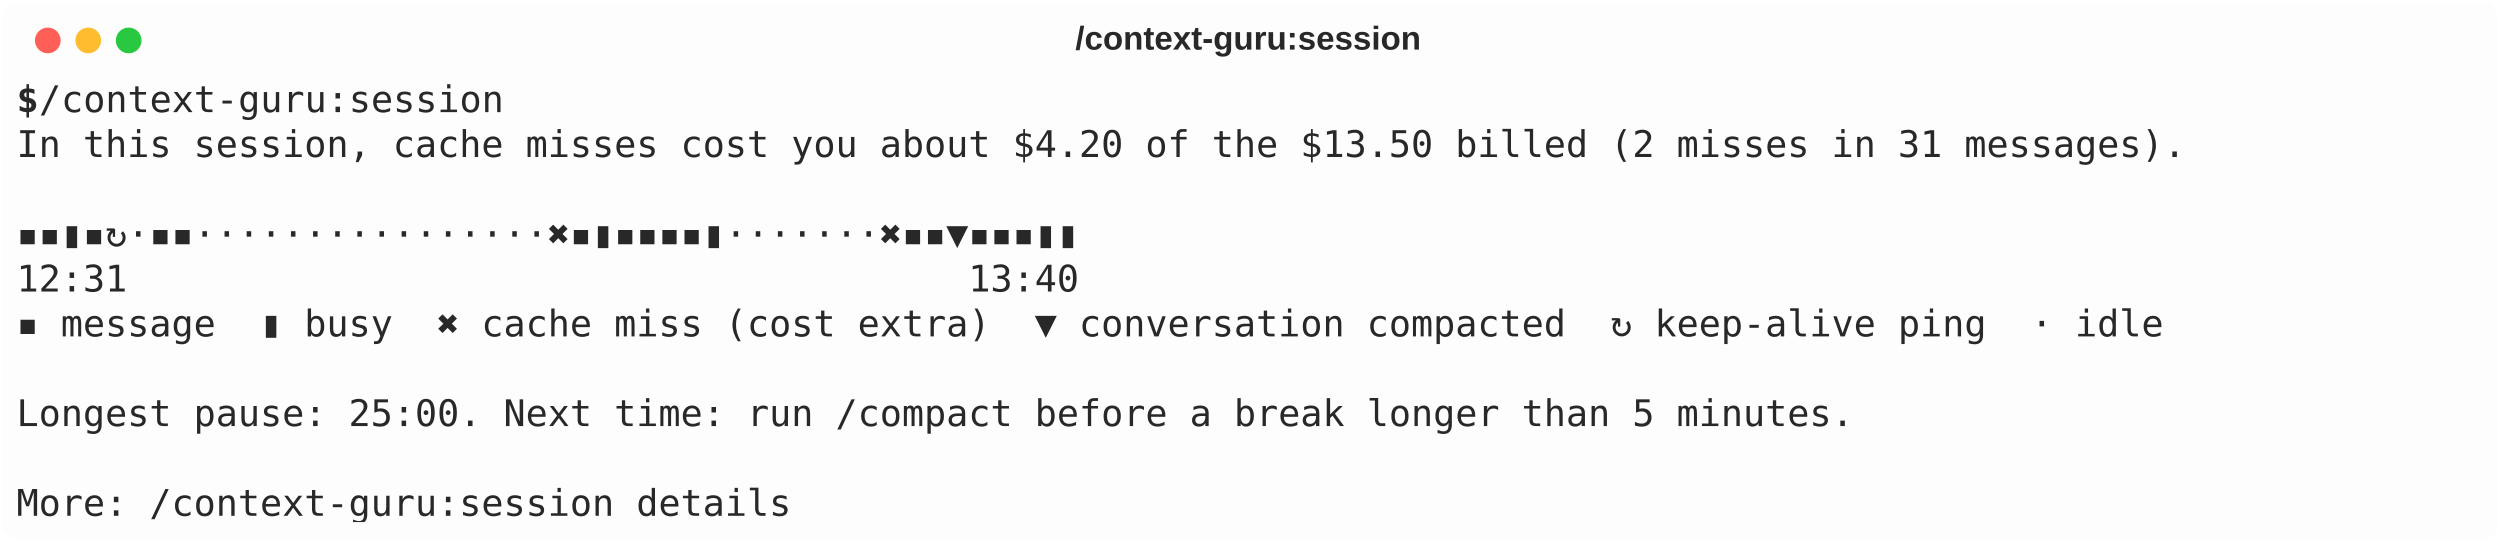
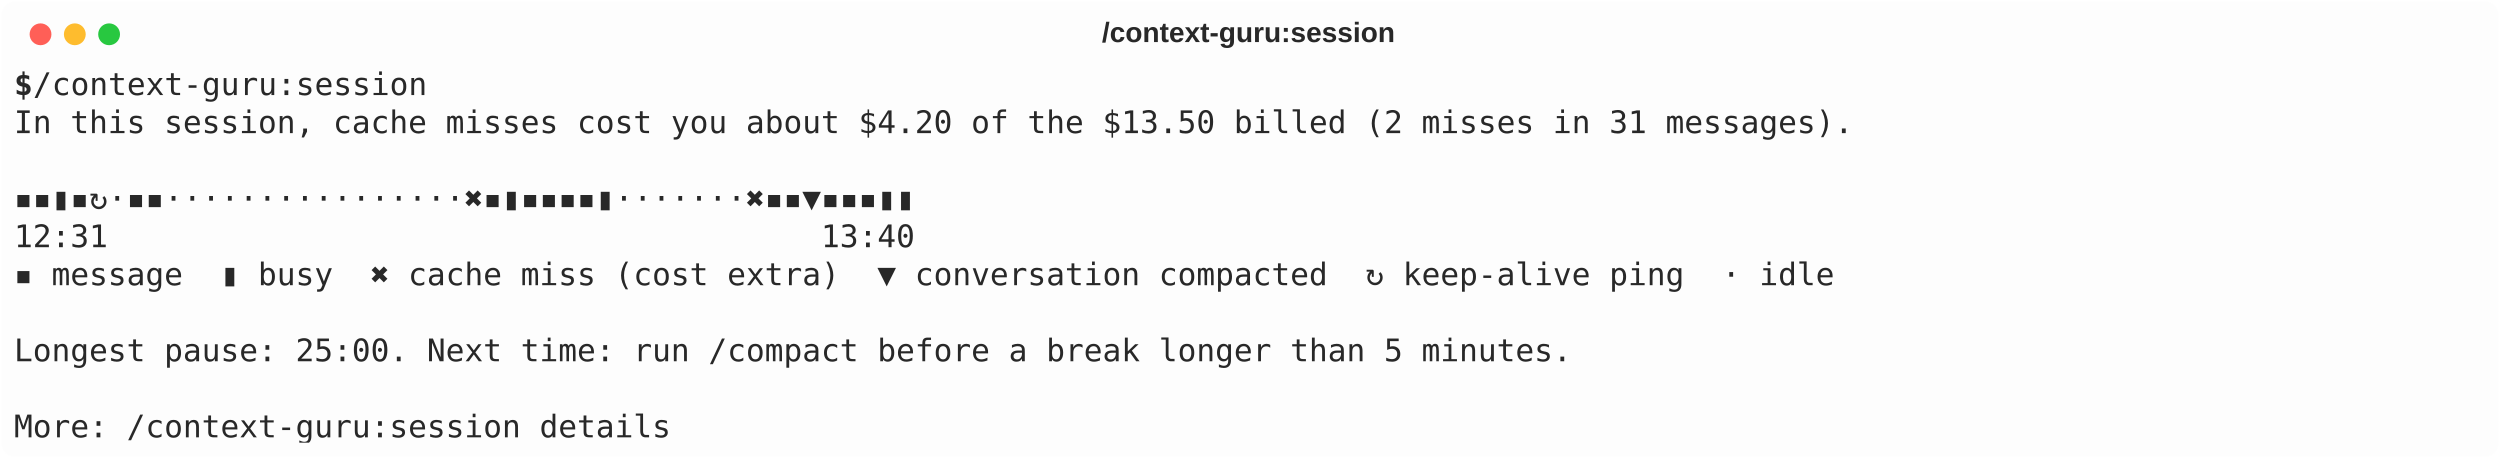
- <svg xmlns="http://www.w3.org/2000/svg" class="rich-terminal" viewBox="0 0 1360 294.0">
+ <svg xmlns="http://www.w3.org/2000/svg" class="rich-terminal" viewBox="0 0 1604 294.0">
  <style>

    @font-face {
        font-family: "Fira Code";
        src: local("FiraCode-Regular"),
                url("https://cdnjs.cloudflare.com/ajax/libs/firacode/6.2.0/woff2/FiraCode-Regular.woff2") format("woff2"),
                url("https://cdnjs.cloudflare.com/ajax/libs/firacode/6.2.0/woff/FiraCode-Regular.woff") format("woff");
        font-style: normal;
        font-weight: 400;
    }
    @font-face {
        font-family: "Fira Code";
        src: local("FiraCode-Bold"),
                url("https://cdnjs.cloudflare.com/ajax/libs/firacode/6.2.0/woff2/FiraCode-Bold.woff2") format("woff2"),
                url("https://cdnjs.cloudflare.com/ajax/libs/firacode/6.2.0/woff/FiraCode-Bold.woff") format("woff");
        font-style: bold;
        font-weight: 700;
    }

    .terminal-1650864655-matrix {
        font-family: Fira Code, monospace;
        font-size: 20px;
        line-height: 24.4px;
        font-variant-east-asian: full-width;
    }

    .terminal-1650864655-title {
        font-size: 18px;
        font-weight: bold;
        font-family: arial;
    }

    .terminal-1650864655-r1 { fill: #282828;font-weight: bold }
.terminal-1650864655-r2 { fill: #282828 }
    </style>
  <defs>
    <clipPath id="terminal-1650864655-clip-terminal">
-       <rect x="0" y="0" width="1341.0" height="243.0" />
+       <rect x="0" y="0" width="1585.0" height="243.0" />
    </clipPath>
    <clipPath id="terminal-1650864655-line-0">
-       <rect x="0" y="1.5" width="1342" height="24.65" />
+       <rect x="0" y="1.5" width="1586" height="24.65" />
    </clipPath>
    <clipPath id="terminal-1650864655-line-1">
-       <rect x="0" y="25.9" width="1342" height="24.65" />
+       <rect x="0" y="25.9" width="1586" height="24.65" />
    </clipPath>
    <clipPath id="terminal-1650864655-line-2">
-       <rect x="0" y="50.3" width="1342" height="24.65" />
+       <rect x="0" y="50.3" width="1586" height="24.65" />
    </clipPath>
    <clipPath id="terminal-1650864655-line-3">
-       <rect x="0" y="74.7" width="1342" height="24.65" />
+       <rect x="0" y="74.7" width="1586" height="24.65" />
    </clipPath>
    <clipPath id="terminal-1650864655-line-4">
-       <rect x="0" y="99.1" width="1342" height="24.65" />
+       <rect x="0" y="99.1" width="1586" height="24.65" />
    </clipPath>
    <clipPath id="terminal-1650864655-line-5">
-       <rect x="0" y="123.5" width="1342" height="24.65" />
+       <rect x="0" y="123.5" width="1586" height="24.65" />
    </clipPath>
    <clipPath id="terminal-1650864655-line-6">
-       <rect x="0" y="147.9" width="1342" height="24.65" />
+       <rect x="0" y="147.9" width="1586" height="24.65" />
    </clipPath>
    <clipPath id="terminal-1650864655-line-7">
-       <rect x="0" y="172.3" width="1342" height="24.65" />
+       <rect x="0" y="172.3" width="1586" height="24.65" />
    </clipPath>
    <clipPath id="terminal-1650864655-line-8">
-       <rect x="0" y="196.7" width="1342" height="24.65" />
+       <rect x="0" y="196.7" width="1586" height="24.65" />
    </clipPath>
  </defs>
-   <rect fill="#fdfdfd" stroke="rgba(255,255,255,0.35)" stroke-width="1" x="1" y="1" width="1358" height="292" rx="8" />
-   <text class="terminal-1650864655-title" fill="#282828" text-anchor="middle" x="679" y="27">/context-guru:session</text>
+   <rect fill="#fdfdfd" stroke="rgba(255,255,255,0.35)" stroke-width="1" x="1" y="1" width="1602" height="292" rx="8" />
+   <text class="terminal-1650864655-title" fill="#282828" text-anchor="middle" x="801" y="27">/context-guru:session</text>
  <g transform="translate(26,22)">
    <circle cx="0" cy="0" r="7" fill="#ff5f57" />
    <circle cx="22" cy="0" r="7" fill="#febc2e" />
    <circle cx="44" cy="0" r="7" fill="#28c840" />
  </g>
  <g transform="translate(9, 41)" clip-path="url(#terminal-1650864655-clip-terminal)">
    <g class="terminal-1650864655-matrix">
      <text class="terminal-1650864655-r1" x="0" y="20" textLength="12.2" clip-path="url(#terminal-1650864655-line-0)">$</text>
      <text class="terminal-1650864655-r2" x="12.2" y="20" textLength="268.4" clip-path="url(#terminal-1650864655-line-0)"> /context-guru:session</text>
-       <text class="terminal-1650864655-r2" x="1342" y="20" textLength="12.2" clip-path="url(#terminal-1650864655-line-0)">
+       <text class="terminal-1650864655-r2" x="1586" y="20" textLength="12.2" clip-path="url(#terminal-1650864655-line-0)">
</text>
      <text class="terminal-1650864655-r2" x="0" y="44.4" textLength="1195.6" clip-path="url(#terminal-1650864655-line-1)">In this session, cache misses cost you about $4.20 of the $13.50 billed (2 misses in 31 messages).</text>
-       <text class="terminal-1650864655-r2" x="1342" y="44.4" textLength="12.2" clip-path="url(#terminal-1650864655-line-1)">
+       <text class="terminal-1650864655-r2" x="1586" y="44.4" textLength="12.2" clip-path="url(#terminal-1650864655-line-1)">
</text>
-       <text class="terminal-1650864655-r2" x="1342" y="68.8" textLength="12.2" clip-path="url(#terminal-1650864655-line-2)">
+       <text class="terminal-1650864655-r2" x="1586" y="68.8" textLength="12.2" clip-path="url(#terminal-1650864655-line-2)">
</text>
      <text class="terminal-1650864655-r2" x="0" y="93.2" textLength="585.6" clip-path="url(#terminal-1650864655-line-3)">▪▪▮▪↻·▪▪················✖▪▮▪▪▪▪▮·······✖▪▪▼▪▪▪▮▮</text>
-       <text class="terminal-1650864655-r2" x="1342" y="93.2" textLength="12.2" clip-path="url(#terminal-1650864655-line-3)">
+       <text class="terminal-1650864655-r2" x="1586" y="93.2" textLength="12.2" clip-path="url(#terminal-1650864655-line-3)">
</text>
      <text class="terminal-1650864655-r2" x="0" y="117.6" textLength="585.6" clip-path="url(#terminal-1650864655-line-4)">12:31                                      13:40</text>
-       <text class="terminal-1650864655-r2" x="1342" y="117.6" textLength="12.2" clip-path="url(#terminal-1650864655-line-4)">
+       <text class="terminal-1650864655-r2" x="1586" y="117.6" textLength="12.2" clip-path="url(#terminal-1650864655-line-4)">
</text>
      <text class="terminal-1650864655-r2" x="0" y="142" textLength="1183.4" clip-path="url(#terminal-1650864655-line-5)">▪ message  ▮ busy  ✖ cache miss (cost extra)  ▼ conversation compacted  ↻ keep-alive ping  · idle</text>
-       <text class="terminal-1650864655-r2" x="1342" y="142" textLength="12.2" clip-path="url(#terminal-1650864655-line-5)">
+       <text class="terminal-1650864655-r2" x="1586" y="142" textLength="12.2" clip-path="url(#terminal-1650864655-line-5)">
</text>
-       <text class="terminal-1650864655-r2" x="1342" y="166.4" textLength="12.2" clip-path="url(#terminal-1650864655-line-6)">
+       <text class="terminal-1650864655-r2" x="1586" y="166.4" textLength="12.2" clip-path="url(#terminal-1650864655-line-6)">
</text>
      <text class="terminal-1650864655-r2" x="0" y="190.8" textLength="1012.6" clip-path="url(#terminal-1650864655-line-7)">Longest pause: 25:00. Next time: run /compact before a break longer than 5 minutes.</text>
-       <text class="terminal-1650864655-r2" x="1342" y="190.8" textLength="12.2" clip-path="url(#terminal-1650864655-line-7)">
+       <text class="terminal-1650864655-r2" x="1586" y="190.8" textLength="12.2" clip-path="url(#terminal-1650864655-line-7)">
</text>
-       <text class="terminal-1650864655-r2" x="1342" y="215.2" textLength="12.2" clip-path="url(#terminal-1650864655-line-8)">
+       <text class="terminal-1650864655-r2" x="1586" y="215.2" textLength="12.2" clip-path="url(#terminal-1650864655-line-8)">
</text>
      <text class="terminal-1650864655-r2" x="0" y="239.6" textLength="427" clip-path="url(#terminal-1650864655-line-9)">More: /context-guru:session details</text>
-       <text class="terminal-1650864655-r2" x="1342" y="239.6" textLength="12.2" clip-path="url(#terminal-1650864655-line-9)">
+       <text class="terminal-1650864655-r2" x="1586" y="239.6" textLength="12.2" clip-path="url(#terminal-1650864655-line-9)">
</text>
    </g>
  </g>
</svg>
